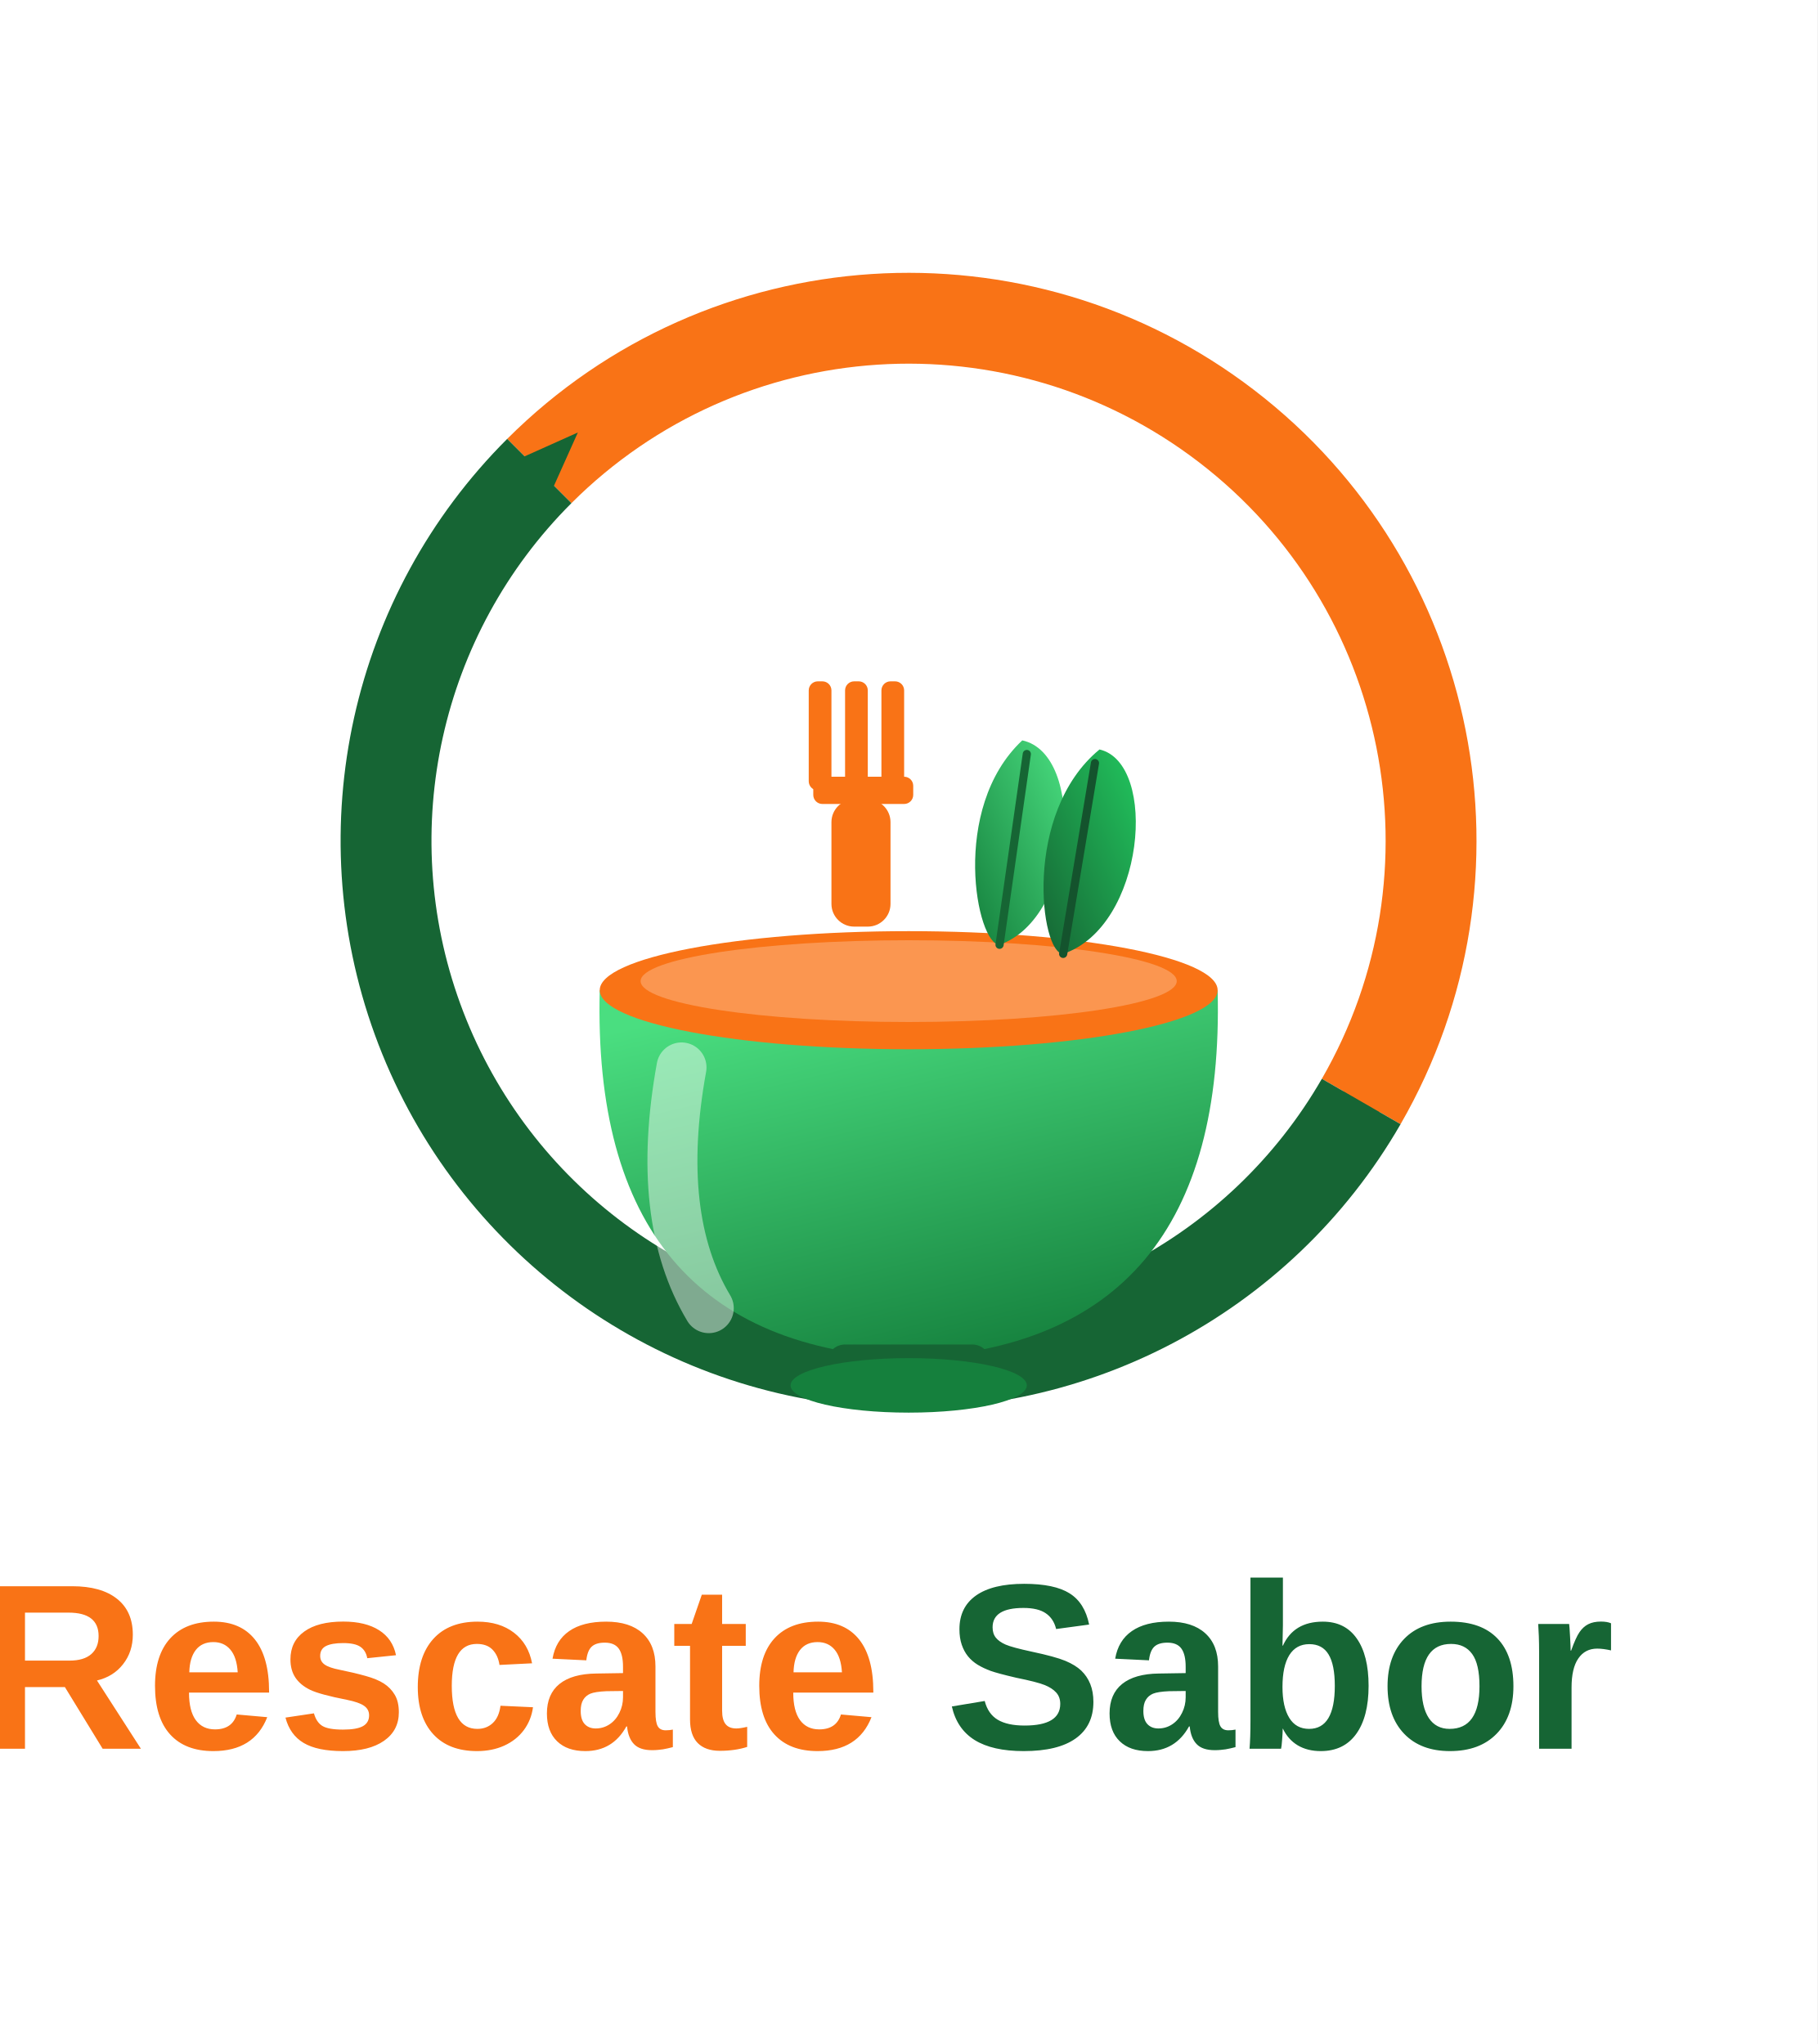
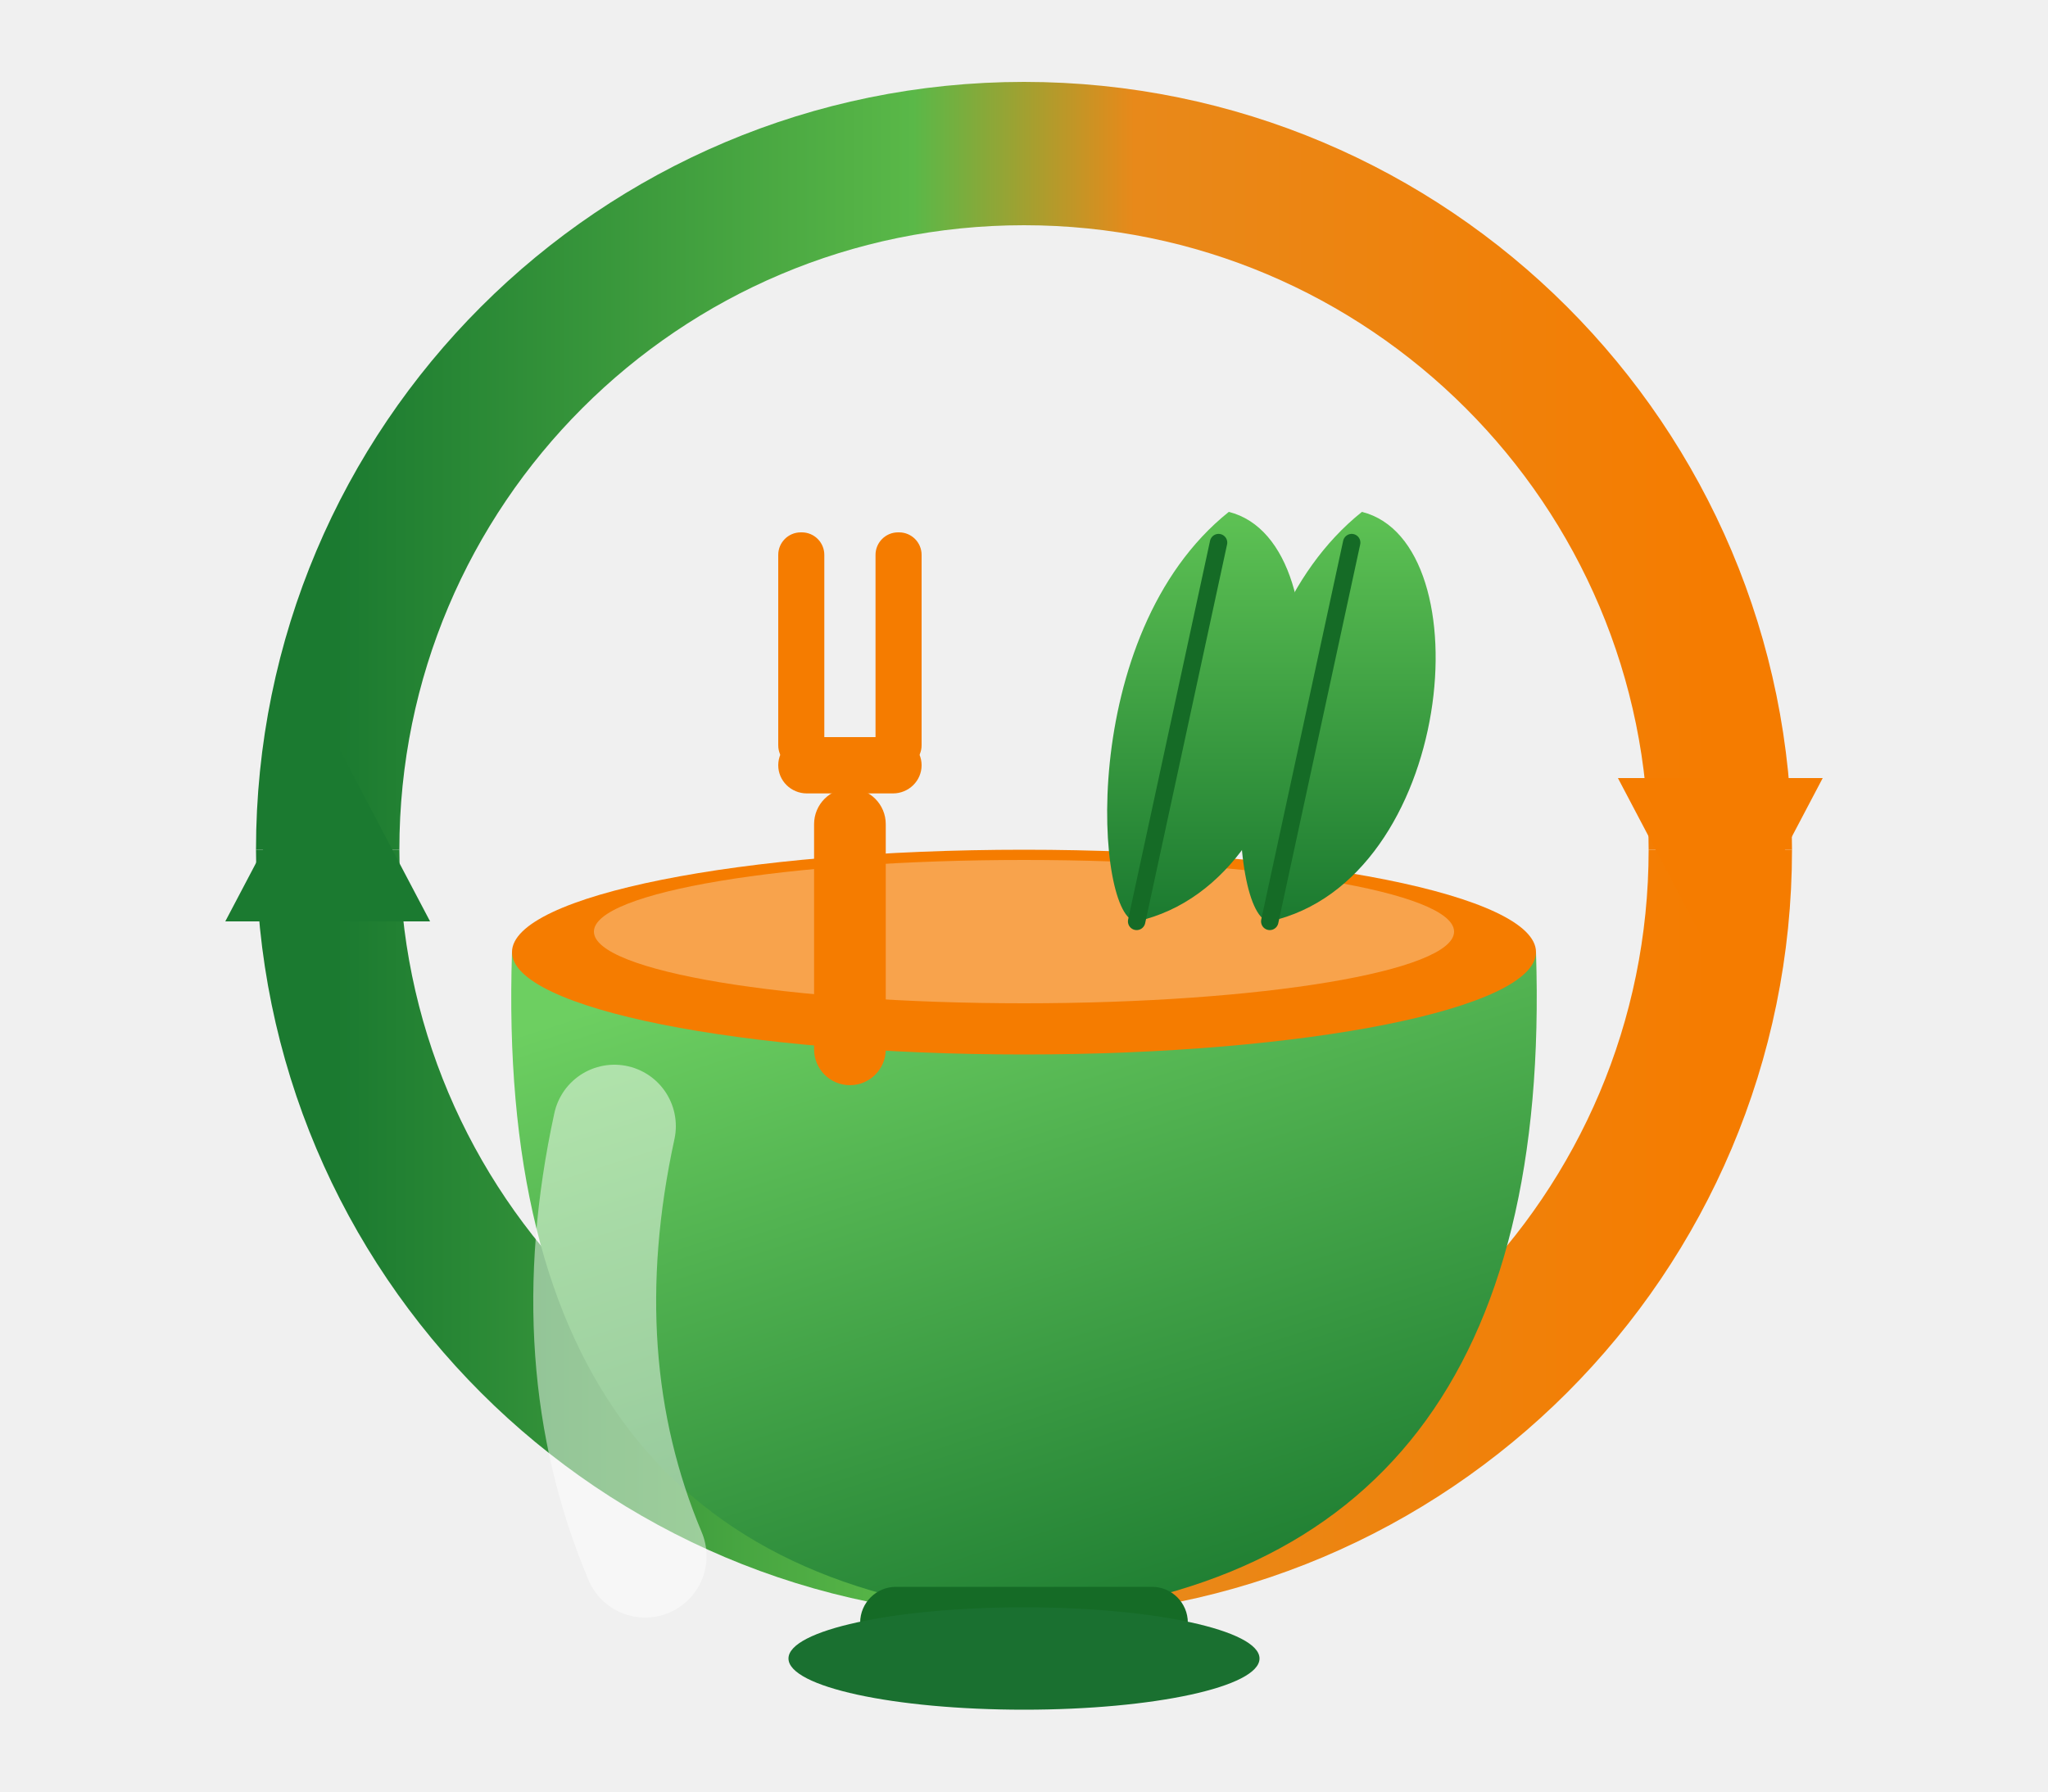
- <svg xmlns="http://www.w3.org/2000/svg" viewBox="0 0 400 450">
+ <svg xmlns="http://www.w3.org/2000/svg" viewBox="0 0 200 175">
  <defs>
-     <linearGradient id="bowlGrad" x1="30%" y1="0%" x2="70%" y2="100%">
-       <stop offset="0%" stop-color="#4ade80" />
-       <stop offset="100%" stop-color="#15803d" />
+     <linearGradient id="arrowGrad" x1="0%" y1="50%" x2="100%" y2="50%">
+       <stop offset="0%" stop-color="#1b7a30" />
+       <stop offset="42%" stop-color="#5ab848" />
+       <stop offset="58%" stop-color="#e8891a" />
+       <stop offset="100%" stop-color="#f57c00" />
    </linearGradient>
-     <linearGradient id="leaf1Grad" x1="0%" y1="100%" x2="100%" y2="0%">
-       <stop offset="0%" stop-color="#15803d" />
-       <stop offset="100%" stop-color="#4ade80" />
+     <linearGradient id="bowlGrad" x1="25%" y1="0%" x2="75%" y2="100%">
+       <stop offset="0%" stop-color="#6dcf61" />
+       <stop offset="100%" stop-color="#1b7a30" />
    </linearGradient>
-     <linearGradient id="leaf2Grad" x1="0%" y1="100%" x2="100%" y2="0%">
-       <stop offset="0%" stop-color="#166534" />
-       <stop offset="100%" stop-color="#22c55e" />
+     <linearGradient id="leafGrad" x1="50%" y1="100%" x2="50%" y2="0%">
+       <stop offset="0%" stop-color="#1b7a30" />
+       <stop offset="100%" stop-color="#5ec254" />
    </linearGradient>
  </defs>
-   <rect width="400" height="450" fill="white" />
-   <circle cx="200" cy="185" r="107" fill="white" />
-   <path d="M 118.7,103.7 A 115,115 0 0,1 299.6,242.5" fill="none" stroke="#f97316" stroke-width="20" stroke-linecap="butt" />
-   <polygon points="12,0 -9,-8 -9,8" transform="translate(299.6,242.5) rotate(120)" fill="#f97316" />
-   <path d="M 299.6,242.5 A 115,115 0 1,1 118.7,103.7" fill="none" stroke="#166534" stroke-width="20" stroke-linecap="butt" />
-   <polygon points="12,0 -9,-8 -9,8" transform="translate(118.7,103.7) rotate(315)" fill="#166534" />
-   <path d="M 132,218 Q 130,296 200,299 Q 270,296 268,218 Z" fill="url(#bowlGrad)" />
-   <ellipse cx="200" cy="218" rx="68" ry="13" fill="#f97316" />
-   <ellipse cx="200" cy="216" rx="59" ry="9" fill="rgba(255,255,255,0.25)" />
-   <path d="M 150,235 Q 144,268 156,288" fill="none" stroke="rgba(255,255,255,0.45)" stroke-width="11" stroke-linecap="round" />
-   <rect x="182" y="296" width="36" height="9" rx="4" fill="#166534" />
-   <ellipse cx="200" cy="305" rx="26" ry="6" fill="#15803d" />
-   <rect x="178" y="150" width="5" height="24" rx="2" fill="#f97316" />
-   <rect x="186" y="150" width="5" height="24" rx="2" fill="#f97316" />
-   <rect x="194" y="150" width="5" height="24" rx="2" fill="#f97316" />
-   <rect x="179" y="171" width="22" height="6" rx="2" fill="#f97316" />
-   <rect x="183" y="176" width="13" height="28" rx="5" fill="#f97316" />
-   <path d="M 220,208 C 215,208 209,178 225,163 C 239,166 237,202 220,208Z" fill="url(#leaf1Grad)" />
-   <line x1="220" y1="208" x2="226" y2="166" stroke="#166534" stroke-width="1.8" stroke-linecap="round" />
-   <path d="M 234,210 C 229,210 225,179 242,165 C 255,168 252,204 234,210Z" fill="url(#leaf2Grad)" />
-   <line x1="234" y1="210" x2="241" y2="168" stroke="#14532d" stroke-width="1.8" stroke-linecap="round" />
-   <text x="194" y="385" font-family="Arial Black, Arial, sans-serif" font-weight="900" font-size="52" fill="#f97316" text-anchor="end">Rescate</text>
-   <text x="208" y="385" font-family="Arial Black, Arial, sans-serif" font-weight="900" font-size="52" fill="#166534" text-anchor="start">Sabor</text>
+   <path d="M 168,83 A 68,68 0 0,1 32,83" fill="none" stroke="url(#arrowGrad)" stroke-width="14" stroke-linecap="butt" />
+   <path d="M 32,83 A 68,68 0 0,1 168,83" fill="none" stroke="url(#arrowGrad)" stroke-width="14" stroke-linecap="butt" />
+   <polygon points="0,-12 10,7 -10,7" transform="translate(168,83) rotate(180)" fill="#f57c00" />
+   <polygon points="0,-12 10,7 -10,7" transform="translate(32,83) rotate(0)" fill="#1b7a30" />
+   <path d="M 50,93 Q 48,154 100,158 Q 152,154 150,93 Z" fill="url(#bowlGrad)" />
+   <path d="M 60,110 Q 55,133 63,152" fill="none" stroke="rgba(255,255,255,0.48)" stroke-width="12" stroke-linecap="round" />
+   <ellipse cx="100" cy="93" rx="50" ry="10" fill="#f57c00" />
+   <ellipse cx="100" cy="91" rx="42" ry="7" fill="rgba(255,255,255,0.30)" />
+   <rect x="84" y="155" width="32" height="7" rx="3.5" fill="#156b26" />
+   <ellipse cx="100" cy="162" rx="23" ry="5" fill="#1a7030" />
+   <rect x="76" y="52" width="4.5" height="23" rx="2.2" fill="#f57c00" />
+   <rect x="85.5" y="52" width="4.5" height="23" rx="2.2" fill="#f57c00" />
+   <rect x="76" y="72" width="14" height="5.5" rx="2.8" fill="#f57c00" />
+   <rect x="79.5" y="77" width="7" height="29" rx="3.5" fill="#f57c00" />
+   <path d="M 111,90 C 107,90 105,62 120,50 C 132,53 129,86 111,90 Z" fill="url(#leafGrad)" />
+   <line x1="111" y1="90" x2="119" y2="53" stroke="#156b26" stroke-width="1.7" stroke-linecap="round" />
+   <path d="M 124,90 C 120,90 118,62 133,50 C 145,53 142,86 124,90 Z" fill="url(#leafGrad)" />
+   <line x1="124" y1="90" x2="132" y2="53" stroke="#156b26" stroke-width="1.7" stroke-linecap="round" />
</svg>
